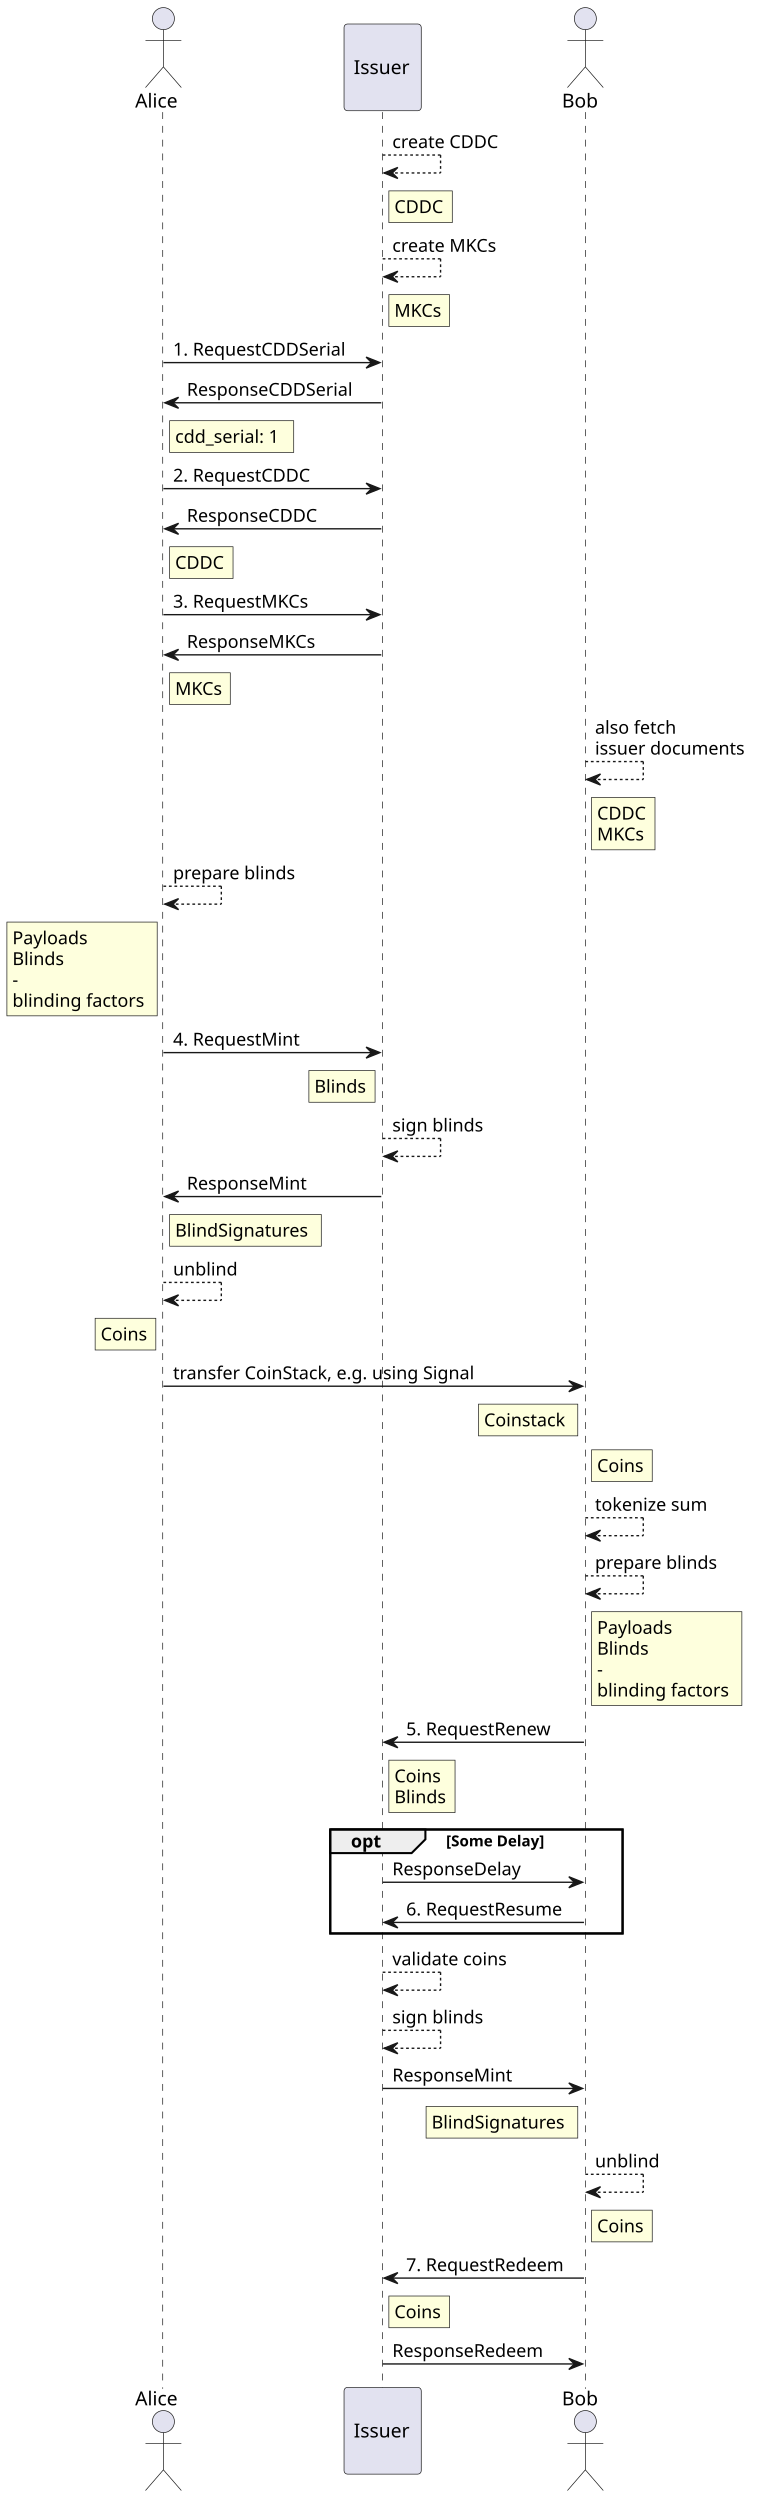
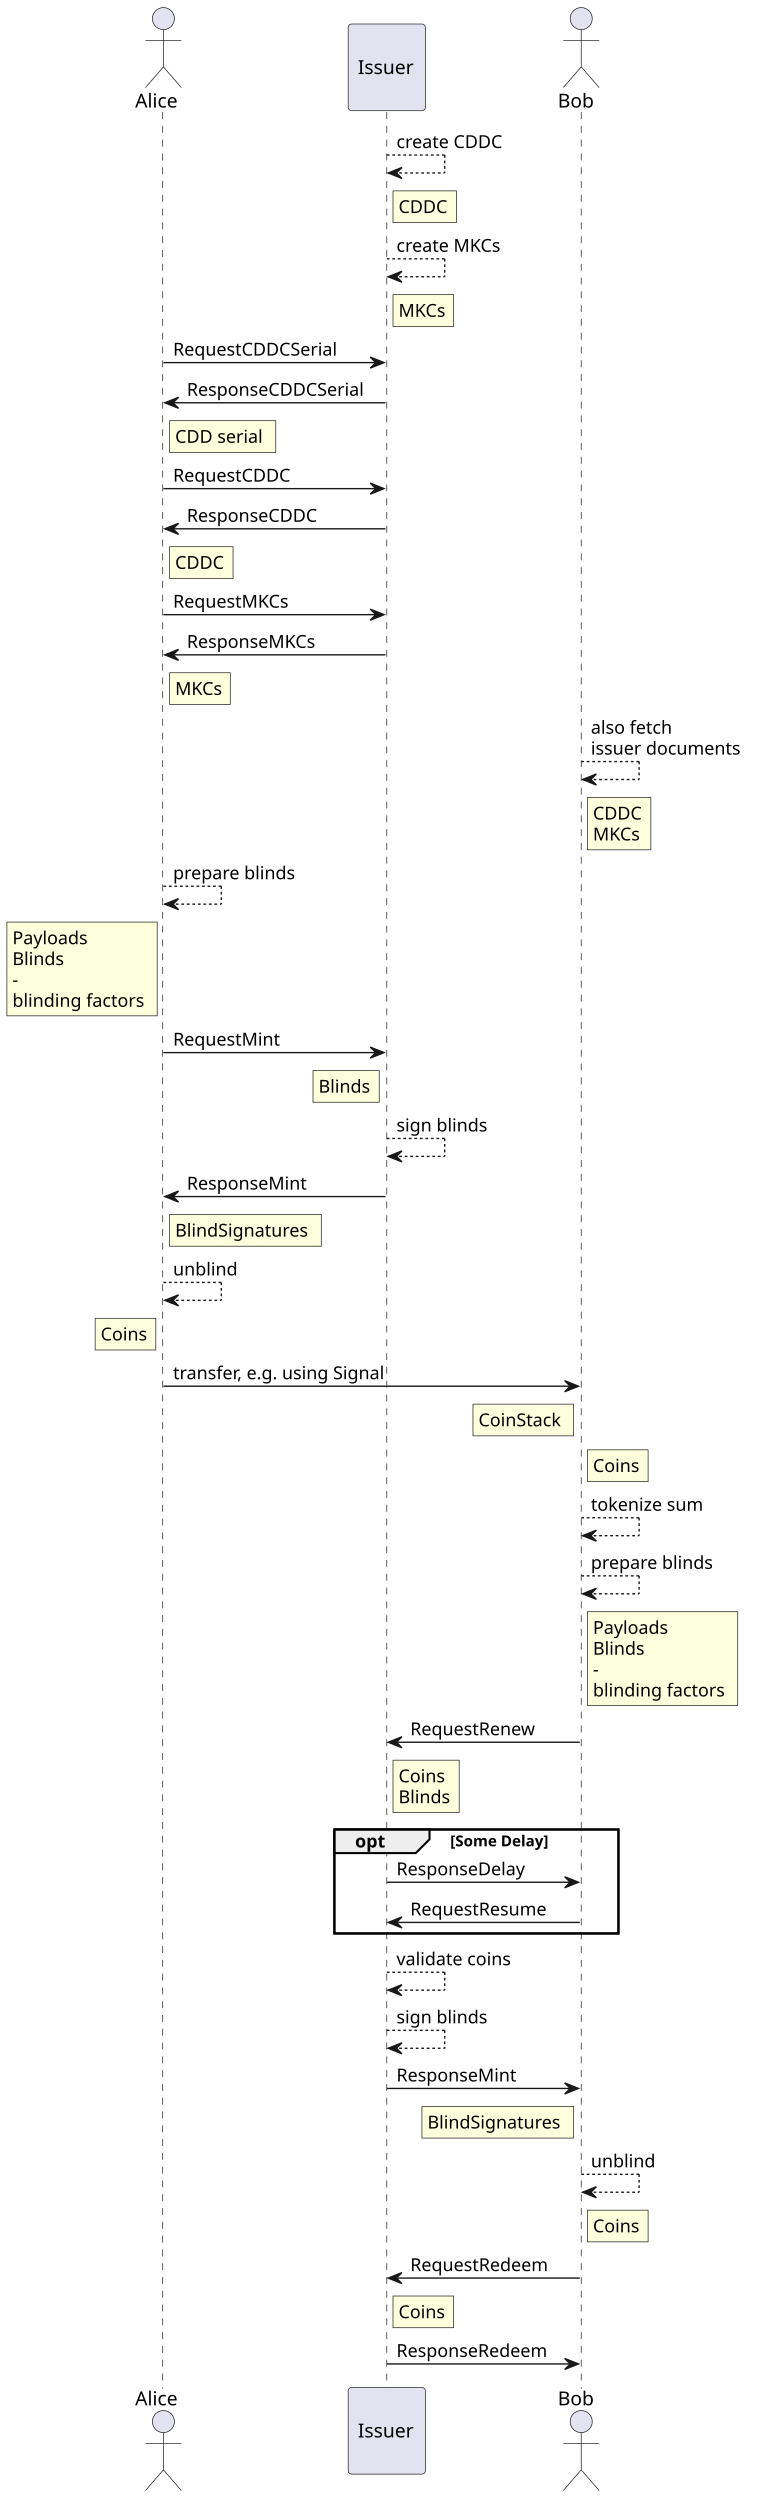
- <svg xmlns="http://www.w3.org/2000/svg" contentStyleType="text/css" height="1813px" preserveAspectRatio="none" style="width:553px;height:1813px;background:#00000000;" version="1.1" viewBox="0 0 553 1813" width="553px" zoomAndPan="magnify">
+ <svg xmlns="http://www.w3.org/2000/svg" contentStyleType="text/css" height="1813px" preserveAspectRatio="none" style="width:550px;height:1813px;background:#00000000;" version="1.1" viewBox="0 0 550 1813" width="550px" zoomAndPan="magnify">
  <defs />
  <g>
-     <rect height="75.398" style="stroke:#000000;stroke-width:1.5;fill:none;" width="212" x="239.5" y="1326.742" />
+     <rect height="75.398" style="stroke:#000000;stroke-width:1.5;fill:none;" width="206" x="242.5" y="1326.742" />
    <line style="stroke:#181818;stroke-width:0.5;fill:none;stroke-dasharray:5.0,5.0;" x1="118" x2="118" y1="81.297" y2="1732.336" />
-     <line style="stroke:#181818;stroke-width:0.5;fill:none;stroke-dasharray:5.0,5.0;" x1="277.5" x2="277.5" y1="81.297" y2="1732.336" />
-     <line style="stroke:#181818;stroke-width:0.5;fill:none;stroke-dasharray:5.0,5.0;" x1="424.5" x2="424.5" y1="81.297" y2="1732.336" />
+     <line style="stroke:#181818;stroke-width:0.5;fill:none;stroke-dasharray:5.0,5.0;" x1="280.5" x2="280.5" y1="81.297" y2="1732.336" />
+     <line style="stroke:#181818;stroke-width:0.5;fill:none;stroke-dasharray:5.0,5.0;" x1="421.5" x2="421.5" y1="81.297" y2="1732.336" />
    <text fill="#000000" font-family="sans-serif" font-size="14" lengthAdjust="spacing" textLength="35" x="98" y="77.995">Alice</text>
    <ellipse cx="118.5" cy="13.5" fill="#E2E2F0" rx="8" ry="8" style="stroke:#181818;stroke-width:0.5;" />
    <path d="M118.5,21.5 L118.5,48.5 M105.5,29.5 L131.5,29.5 M118.5,48.5 L105.5,63.5 M118.5,48.5 L131.5,63.5 " fill="none" style="stroke:#181818;stroke-width:0.5;" />
    <text fill="#000000" font-family="sans-serif" font-size="14" lengthAdjust="spacing" textLength="35" x="98" y="1744.331">Alice</text>
    <ellipse cx="118.5" cy="1756.133" fill="#E2E2F0" rx="8" ry="8" style="stroke:#181818;stroke-width:0.5;" />
    <path d="M118.5,1764.133 L118.5,1791.133 M105.5,1772.133 L131.5,1772.133 M118.5,1791.133 L105.5,1806.133 M118.5,1791.133 L131.5,1806.133 " fill="none" style="stroke:#181818;stroke-width:0.5;" />
-     <rect fill="#E2E2F0" height="62.891" rx="2.5" ry="2.5" style="stroke:#181818;stroke-width:0.5;" width="56" x="249.5" y="17.406" />
-     <text fill="#000000" font-family="sans-serif" font-size="14" lengthAdjust="spacing" textLength="4" x="275.5" y="37.401"> </text>
-     <text fill="#000000" font-family="sans-serif" font-size="14" lengthAdjust="spacing" textLength="42" x="256.5" y="53.698">Issuer</text>
-     <text fill="#000000" font-family="sans-serif" font-size="14" lengthAdjust="spacing" textLength="4" x="275.5" y="69.995"> </text>
-     <rect fill="#E2E2F0" height="62.891" rx="2.5" ry="2.5" style="stroke:#181818;stroke-width:0.5;" width="56" x="249.5" y="1731.336" />
-     <text fill="#000000" font-family="sans-serif" font-size="14" lengthAdjust="spacing" textLength="4" x="275.5" y="1751.331"> </text>
-     <text fill="#000000" font-family="sans-serif" font-size="14" lengthAdjust="spacing" textLength="42" x="256.5" y="1767.628">Issuer</text>
-     <text fill="#000000" font-family="sans-serif" font-size="14" lengthAdjust="spacing" textLength="4" x="275.5" y="1783.925"> </text>
-     <text fill="#000000" font-family="sans-serif" font-size="14" lengthAdjust="spacing" textLength="28" x="407.5" y="77.995">Bob</text>
-     <ellipse cx="424.5" cy="13.5" fill="#E2E2F0" rx="8" ry="8" style="stroke:#181818;stroke-width:0.5;" />
-     <path d="M424.5,21.5 L424.5,48.5 M411.5,29.5 L437.5,29.5 M424.5,48.5 L411.5,63.5 M424.5,48.5 L437.5,63.5 " fill="none" style="stroke:#181818;stroke-width:0.5;" />
-     <text fill="#000000" font-family="sans-serif" font-size="14" lengthAdjust="spacing" textLength="28" x="407.5" y="1744.331">Bob</text>
-     <ellipse cx="424.5" cy="1756.133" fill="#E2E2F0" rx="8" ry="8" style="stroke:#181818;stroke-width:0.5;" />
-     <path d="M424.5,1764.133 L424.5,1791.133 M411.5,1772.133 L437.5,1772.133 M424.5,1791.133 L411.5,1806.133 M424.5,1791.133 L437.5,1806.133 " fill="none" style="stroke:#181818;stroke-width:0.5;" />
-     <line style="stroke:#181818;stroke-width:1.0;stroke-dasharray:2.0,2.0;" x1="277.5" x2="319.5" y1="112.43" y2="112.43" />
-     <line style="stroke:#181818;stroke-width:1.0;stroke-dasharray:2.0,2.0;" x1="319.5" x2="319.5" y1="112.43" y2="125.43" />
-     <line style="stroke:#181818;stroke-width:1.0;stroke-dasharray:2.0,2.0;" x1="278.5" x2="319.5" y1="125.43" y2="125.43" />
-     <polygon fill="#181818" points="288.5,121.43,278.5,125.43,288.5,129.43,284.5,125.43" style="stroke:#181818;stroke-width:1.0;" />
-     <text fill="#000000" font-family="sans-serif" font-size="13" lengthAdjust="spacing" textLength="83" x="284.5" y="107.364">create CDDC</text>
-     <rect fill="#FEFFDD" height="23" style="stroke:#181818;stroke-width:0.5;" width="46" x="282" y="138.43" />
-     <text fill="#000000" font-family="sans-serif" font-size="13" lengthAdjust="spacing" textLength="38" x="286" y="154.497">CDDC</text>
-     <line style="stroke:#181818;stroke-width:1.0;stroke-dasharray:2.0,2.0;" x1="277.5" x2="319.5" y1="187.695" y2="187.695" />
-     <line style="stroke:#181818;stroke-width:1.0;stroke-dasharray:2.0,2.0;" x1="319.5" x2="319.5" y1="187.695" y2="200.695" />
-     <line style="stroke:#181818;stroke-width:1.0;stroke-dasharray:2.0,2.0;" x1="278.5" x2="319.5" y1="200.695" y2="200.695" />
-     <polygon fill="#181818" points="288.5,196.695,278.5,200.695,288.5,204.695,284.5,200.695" style="stroke:#181818;stroke-width:1.0;" />
-     <text fill="#000000" font-family="sans-serif" font-size="13" lengthAdjust="spacing" textLength="81" x="284.5" y="182.629">create MKCs</text>
-     <rect fill="#FEFFDD" height="23" style="stroke:#181818;stroke-width:0.5;" width="44" x="282" y="213.695" />
-     <text fill="#000000" font-family="sans-serif" font-size="13" lengthAdjust="spacing" textLength="36" x="286" y="229.762">MKCs</text>
-     <polygon fill="#181818" points="265.5,258.961,275.5,262.961,265.5,266.961,269.5,262.961" style="stroke:#181818;stroke-width:1.0;" />
-     <line style="stroke:#181818;stroke-width:1.0;" x1="118.5" x2="271.5" y1="262.961" y2="262.961" />
-     <text fill="#000000" font-family="sans-serif" font-size="13" lengthAdjust="spacing" textLength="135" x="125.5" y="257.895">1. RequestCDDSerial</text>
+     <rect fill="#E2E2F0" height="62.891" rx="2.5" ry="2.5" style="stroke:#181818;stroke-width:0.5;" width="56" x="252.5" y="17.406" />
+     <text fill="#000000" font-family="sans-serif" font-size="14" lengthAdjust="spacing" textLength="4" x="278.5" y="37.401"> </text>
+     <text fill="#000000" font-family="sans-serif" font-size="14" lengthAdjust="spacing" textLength="42" x="259.5" y="53.698">Issuer</text>
+     <text fill="#000000" font-family="sans-serif" font-size="14" lengthAdjust="spacing" textLength="4" x="278.5" y="69.995"> </text>
+     <rect fill="#E2E2F0" height="62.891" rx="2.5" ry="2.5" style="stroke:#181818;stroke-width:0.5;" width="56" x="252.5" y="1731.336" />
+     <text fill="#000000" font-family="sans-serif" font-size="14" lengthAdjust="spacing" textLength="4" x="278.5" y="1751.331"> </text>
+     <text fill="#000000" font-family="sans-serif" font-size="14" lengthAdjust="spacing" textLength="42" x="259.5" y="1767.628">Issuer</text>
+     <text fill="#000000" font-family="sans-serif" font-size="14" lengthAdjust="spacing" textLength="4" x="278.5" y="1783.925"> </text>
+     <text fill="#000000" font-family="sans-serif" font-size="14" lengthAdjust="spacing" textLength="28" x="404.5" y="77.995">Bob</text>
+     <ellipse cx="421.5" cy="13.5" fill="#E2E2F0" rx="8" ry="8" style="stroke:#181818;stroke-width:0.5;" />
+     <path d="M421.5,21.5 L421.5,48.5 M408.5,29.5 L434.5,29.5 M421.5,48.5 L408.5,63.5 M421.5,48.5 L434.5,63.5 " fill="none" style="stroke:#181818;stroke-width:0.5;" />
+     <text fill="#000000" font-family="sans-serif" font-size="14" lengthAdjust="spacing" textLength="28" x="404.5" y="1744.331">Bob</text>
+     <ellipse cx="421.5" cy="1756.133" fill="#E2E2F0" rx="8" ry="8" style="stroke:#181818;stroke-width:0.5;" />
+     <path d="M421.5,1764.133 L421.5,1791.133 M408.5,1772.133 L434.5,1772.133 M421.5,1791.133 L408.5,1806.133 M421.5,1791.133 L434.5,1806.133 " fill="none" style="stroke:#181818;stroke-width:0.5;" />
+     <line style="stroke:#181818;stroke-width:1.0;stroke-dasharray:2.0,2.0;" x1="280.5" x2="322.5" y1="112.43" y2="112.43" />
+     <line style="stroke:#181818;stroke-width:1.0;stroke-dasharray:2.0,2.0;" x1="322.5" x2="322.5" y1="112.43" y2="125.43" />
+     <line style="stroke:#181818;stroke-width:1.0;stroke-dasharray:2.0,2.0;" x1="281.5" x2="322.5" y1="125.43" y2="125.43" />
+     <polygon fill="#181818" points="291.5,121.43,281.5,125.43,291.5,129.43,287.5,125.43" style="stroke:#181818;stroke-width:1.0;" />
+     <text fill="#000000" font-family="sans-serif" font-size="13" lengthAdjust="spacing" textLength="83" x="287.5" y="107.364">create CDDC</text>
+     <rect fill="#FEFFDD" height="23" style="stroke:#181818;stroke-width:0.5;" width="46" x="285" y="138.43" />
+     <text fill="#000000" font-family="sans-serif" font-size="13" lengthAdjust="spacing" textLength="38" x="289" y="154.497">CDDC</text>
+     <line style="stroke:#181818;stroke-width:1.0;stroke-dasharray:2.0,2.0;" x1="280.5" x2="322.5" y1="187.695" y2="187.695" />
+     <line style="stroke:#181818;stroke-width:1.0;stroke-dasharray:2.0,2.0;" x1="322.5" x2="322.5" y1="187.695" y2="200.695" />
+     <line style="stroke:#181818;stroke-width:1.0;stroke-dasharray:2.0,2.0;" x1="281.5" x2="322.5" y1="200.695" y2="200.695" />
+     <polygon fill="#181818" points="291.5,196.695,281.5,200.695,291.5,204.695,287.5,200.695" style="stroke:#181818;stroke-width:1.0;" />
+     <text fill="#000000" font-family="sans-serif" font-size="13" lengthAdjust="spacing" textLength="81" x="287.5" y="182.629">create MKCs</text>
+     <rect fill="#FEFFDD" height="23" style="stroke:#181818;stroke-width:0.5;" width="44" x="285" y="213.695" />
+     <text fill="#000000" font-family="sans-serif" font-size="13" lengthAdjust="spacing" textLength="36" x="289" y="229.762">MKCs</text>
+     <polygon fill="#181818" points="268.5,258.961,278.5,262.961,268.5,266.961,272.5,262.961" style="stroke:#181818;stroke-width:1.0;" />
+     <line style="stroke:#181818;stroke-width:1.0;" x1="118.5" x2="274.5" y1="262.961" y2="262.961" />
+     <text fill="#000000" font-family="sans-serif" font-size="13" lengthAdjust="spacing" textLength="128" x="125.5" y="257.895">RequestCDDCSerial</text>
    <polygon fill="#181818" points="129.5,288.094,119.5,292.094,129.5,296.094,125.5,292.094" style="stroke:#181818;stroke-width:1.0;" />
-     <line style="stroke:#181818;stroke-width:1.0;" x1="123.5" x2="276.5" y1="292.094" y2="292.094" />
-     <text fill="#000000" font-family="sans-serif" font-size="13" lengthAdjust="spacing" textLength="129" x="135.5" y="287.028">ResponseCDDSerial</text>
-     <rect fill="#FEFFDD" height="23" style="stroke:#181818;stroke-width:0.5;" width="90" x="123" y="305.094" />
-     <text fill="#000000" font-family="sans-serif" font-size="13" lengthAdjust="spacing" textLength="82" x="127" y="321.161">cdd_serial: 1</text>
-     <polygon fill="#181818" points="265.5,350.359,275.5,354.359,265.5,358.359,269.5,354.359" style="stroke:#181818;stroke-width:1.0;" />
-     <line style="stroke:#181818;stroke-width:1.0;" x1="118.5" x2="271.5" y1="354.359" y2="354.359" />
-     <text fill="#000000" font-family="sans-serif" font-size="13" lengthAdjust="spacing" textLength="107" x="125.5" y="349.293">2. RequestCDDC</text>
+     <line style="stroke:#181818;stroke-width:1.0;" x1="123.5" x2="279.5" y1="292.094" y2="292.094" />
+     <text fill="#000000" font-family="sans-serif" font-size="13" lengthAdjust="spacing" textLength="138" x="135.5" y="287.028">ResponseCDDCSerial</text>
+     <rect fill="#FEFFDD" height="23" style="stroke:#181818;stroke-width:0.5;" width="77" x="123" y="305.094" />
+     <text fill="#000000" font-family="sans-serif" font-size="13" lengthAdjust="spacing" textLength="69" x="127" y="321.161">CDD serial</text>
+     <polygon fill="#181818" points="268.5,350.359,278.5,354.359,268.5,358.359,272.5,354.359" style="stroke:#181818;stroke-width:1.0;" />
+     <line style="stroke:#181818;stroke-width:1.0;" x1="118.5" x2="274.5" y1="354.359" y2="354.359" />
+     <text fill="#000000" font-family="sans-serif" font-size="13" lengthAdjust="spacing" textLength="91" x="125.5" y="349.293">RequestCDDC</text>
    <polygon fill="#181818" points="129.5,379.492,119.5,383.492,129.5,387.492,125.5,383.492" style="stroke:#181818;stroke-width:1.0;" />
-     <line style="stroke:#181818;stroke-width:1.0;" x1="123.5" x2="276.5" y1="383.492" y2="383.492" />
+     <line style="stroke:#181818;stroke-width:1.0;" x1="123.5" x2="279.5" y1="383.492" y2="383.492" />
    <text fill="#000000" font-family="sans-serif" font-size="13" lengthAdjust="spacing" textLength="101" x="135.5" y="378.426">ResponseCDDC</text>
    <rect fill="#FEFFDD" height="23" style="stroke:#181818;stroke-width:0.5;" width="46" x="123" y="396.492" />
    <text fill="#000000" font-family="sans-serif" font-size="13" lengthAdjust="spacing" textLength="38" x="127" y="412.559">CDDC</text>
-     <polygon fill="#181818" points="265.5,441.758,275.5,445.758,265.5,449.758,269.5,445.758" style="stroke:#181818;stroke-width:1.0;" />
-     <line style="stroke:#181818;stroke-width:1.0;" x1="118.5" x2="271.5" y1="445.758" y2="445.758" />
-     <text fill="#000000" font-family="sans-serif" font-size="13" lengthAdjust="spacing" textLength="105" x="125.5" y="440.692">3. RequestMKCs</text>
+     <polygon fill="#181818" points="268.5,441.758,278.5,445.758,268.5,449.758,272.5,445.758" style="stroke:#181818;stroke-width:1.0;" />
+     <line style="stroke:#181818;stroke-width:1.0;" x1="118.5" x2="274.5" y1="445.758" y2="445.758" />
+     <text fill="#000000" font-family="sans-serif" font-size="13" lengthAdjust="spacing" textLength="89" x="125.5" y="440.692">RequestMKCs</text>
    <polygon fill="#181818" points="129.5,470.891,119.5,474.891,129.5,478.891,125.5,474.891" style="stroke:#181818;stroke-width:1.0;" />
-     <line style="stroke:#181818;stroke-width:1.0;" x1="123.5" x2="276.5" y1="474.891" y2="474.891" />
+     <line style="stroke:#181818;stroke-width:1.0;" x1="123.5" x2="279.5" y1="474.891" y2="474.891" />
    <text fill="#000000" font-family="sans-serif" font-size="13" lengthAdjust="spacing" textLength="99" x="135.5" y="469.825">ResponseMKCs</text>
    <rect fill="#FEFFDD" height="23" style="stroke:#181818;stroke-width:0.5;" width="44" x="123" y="487.891" />
    <text fill="#000000" font-family="sans-serif" font-size="13" lengthAdjust="spacing" textLength="36" x="127" y="503.957">MKCs</text>
-     <line style="stroke:#181818;stroke-width:1.0;stroke-dasharray:2.0,2.0;" x1="424.5" x2="466.5" y1="552.289" y2="552.289" />
-     <line style="stroke:#181818;stroke-width:1.0;stroke-dasharray:2.0,2.0;" x1="466.5" x2="466.5" y1="552.289" y2="565.289" />
-     <line style="stroke:#181818;stroke-width:1.0;stroke-dasharray:2.0,2.0;" x1="425.5" x2="466.5" y1="565.289" y2="565.289" />
-     <polygon fill="#181818" points="435.5,561.289,425.5,565.289,435.5,569.289,431.5,565.289" style="stroke:#181818;stroke-width:1.0;" />
-     <text fill="#000000" font-family="sans-serif" font-size="13" lengthAdjust="spacing" textLength="64" x="431.5" y="532.09">also fetch</text>
-     <text fill="#000000" font-family="sans-serif" font-size="13" lengthAdjust="spacing" textLength="115" x="431.5" y="547.223">issuer documents</text>
-     <rect fill="#FEFFDD" height="38" style="stroke:#181818;stroke-width:0.5;" width="46" x="429" y="578.289" />
-     <text fill="#000000" font-family="sans-serif" font-size="13" lengthAdjust="spacing" textLength="38" x="433" y="594.356">CDDC</text>
-     <text fill="#000000" font-family="sans-serif" font-size="13" lengthAdjust="spacing" textLength="36" x="433" y="609.489">MKCs</text>
+     <line style="stroke:#181818;stroke-width:1.0;stroke-dasharray:2.0,2.0;" x1="421.5" x2="463.5" y1="552.289" y2="552.289" />
+     <line style="stroke:#181818;stroke-width:1.0;stroke-dasharray:2.0,2.0;" x1="463.5" x2="463.5" y1="552.289" y2="565.289" />
+     <line style="stroke:#181818;stroke-width:1.0;stroke-dasharray:2.0,2.0;" x1="422.5" x2="463.5" y1="565.289" y2="565.289" />
+     <polygon fill="#181818" points="432.5,561.289,422.5,565.289,432.5,569.289,428.5,565.289" style="stroke:#181818;stroke-width:1.0;" />
+     <text fill="#000000" font-family="sans-serif" font-size="13" lengthAdjust="spacing" textLength="64" x="428.5" y="532.09">also fetch</text>
+     <text fill="#000000" font-family="sans-serif" font-size="13" lengthAdjust="spacing" textLength="115" x="428.5" y="547.223">issuer documents</text>
+     <rect fill="#FEFFDD" height="38" style="stroke:#181818;stroke-width:0.5;" width="46" x="426" y="578.289" />
+     <text fill="#000000" font-family="sans-serif" font-size="13" lengthAdjust="spacing" textLength="38" x="430" y="594.356">CDDC</text>
+     <text fill="#000000" font-family="sans-serif" font-size="13" lengthAdjust="spacing" textLength="36" x="430" y="609.489">MKCs</text>
    <line style="stroke:#181818;stroke-width:1.0;stroke-dasharray:2.0,2.0;" x1="118.5" x2="160.5" y1="642.688" y2="642.688" />
    <line style="stroke:#181818;stroke-width:1.0;stroke-dasharray:2.0,2.0;" x1="160.5" x2="160.5" y1="642.688" y2="655.688" />
    <line style="stroke:#181818;stroke-width:1.0;stroke-dasharray:2.0,2.0;" x1="119.5" x2="160.5" y1="655.688" y2="655.688" />
    <polygon fill="#181818" points="129.5,651.688,119.5,655.688,129.5,659.688,125.5,655.688" style="stroke:#181818;stroke-width:1.0;" />
    <text fill="#000000" font-family="sans-serif" font-size="13" lengthAdjust="spacing" textLength="93" x="125.5" y="637.622">prepare blinds</text>
    <rect fill="#FEFFDD" height="68" style="stroke:#181818;stroke-width:0.5;" width="109" x="5" y="668.688" />
    <text fill="#000000" font-family="sans-serif" font-size="13" lengthAdjust="spacing" textLength="59" x="9" y="684.754">Payloads</text>
    <text fill="#000000" font-family="sans-serif" font-size="13" lengthAdjust="spacing" textLength="40" x="9" y="699.887">Blinds</text>
    <text fill="#000000" font-family="sans-serif" font-size="13" lengthAdjust="spacing" textLength="5" x="9" y="715.02">-</text>
    <text fill="#000000" font-family="sans-serif" font-size="13" lengthAdjust="spacing" textLength="101" x="9" y="730.153">blinding factors</text>
-     <polygon fill="#181818" points="265.5,759.352,275.5,763.352,265.5,767.352,269.5,763.352" style="stroke:#181818;stroke-width:1.0;" />
-     <line style="stroke:#181818;stroke-width:1.0;" x1="118.5" x2="271.5" y1="763.352" y2="763.352" />
-     <text fill="#000000" font-family="sans-serif" font-size="13" lengthAdjust="spacing" textLength="97" x="125.5" y="758.286">4. RequestMint</text>
-     <rect fill="#FEFFDD" height="23" style="stroke:#181818;stroke-width:0.5;" width="48" x="224" y="776.352" />
-     <text fill="#000000" font-family="sans-serif" font-size="13" lengthAdjust="spacing" textLength="40" x="228" y="792.418">Blinds</text>
-     <line style="stroke:#181818;stroke-width:1.0;stroke-dasharray:2.0,2.0;" x1="277.5" x2="319.5" y1="825.617" y2="825.617" />
-     <line style="stroke:#181818;stroke-width:1.0;stroke-dasharray:2.0,2.0;" x1="319.5" x2="319.5" y1="825.617" y2="838.617" />
-     <line style="stroke:#181818;stroke-width:1.0;stroke-dasharray:2.0,2.0;" x1="278.5" x2="319.5" y1="838.617" y2="838.617" />
-     <polygon fill="#181818" points="288.5,834.617,278.5,838.617,288.5,842.617,284.5,838.617" style="stroke:#181818;stroke-width:1.0;" />
-     <text fill="#000000" font-family="sans-serif" font-size="13" lengthAdjust="spacing" textLength="70" x="284.5" y="820.551">sign blinds</text>
+     <polygon fill="#181818" points="268.5,759.352,278.5,763.352,268.5,767.352,272.5,763.352" style="stroke:#181818;stroke-width:1.0;" />
+     <line style="stroke:#181818;stroke-width:1.0;" x1="118.5" x2="274.5" y1="763.352" y2="763.352" />
+     <text fill="#000000" font-family="sans-serif" font-size="13" lengthAdjust="spacing" textLength="81" x="125.5" y="758.286">RequestMint</text>
+     <rect fill="#FEFFDD" height="23" style="stroke:#181818;stroke-width:0.5;" width="48" x="227" y="776.352" />
+     <text fill="#000000" font-family="sans-serif" font-size="13" lengthAdjust="spacing" textLength="40" x="231" y="792.418">Blinds</text>
+     <line style="stroke:#181818;stroke-width:1.0;stroke-dasharray:2.0,2.0;" x1="280.5" x2="322.5" y1="825.617" y2="825.617" />
+     <line style="stroke:#181818;stroke-width:1.0;stroke-dasharray:2.0,2.0;" x1="322.5" x2="322.5" y1="825.617" y2="838.617" />
+     <line style="stroke:#181818;stroke-width:1.0;stroke-dasharray:2.0,2.0;" x1="281.5" x2="322.5" y1="838.617" y2="838.617" />
+     <polygon fill="#181818" points="291.5,834.617,281.5,838.617,291.5,842.617,287.5,838.617" style="stroke:#181818;stroke-width:1.0;" />
+     <text fill="#000000" font-family="sans-serif" font-size="13" lengthAdjust="spacing" textLength="70" x="287.5" y="820.551">sign blinds</text>
    <polygon fill="#181818" points="129.5,863.75,119.5,867.75,129.5,871.75,125.5,867.75" style="stroke:#181818;stroke-width:1.0;" />
-     <line style="stroke:#181818;stroke-width:1.0;" x1="123.5" x2="276.5" y1="867.75" y2="867.75" />
+     <line style="stroke:#181818;stroke-width:1.0;" x1="123.5" x2="279.5" y1="867.75" y2="867.75" />
    <text fill="#000000" font-family="sans-serif" font-size="13" lengthAdjust="spacing" textLength="91" x="135.5" y="862.684">ResponseMint</text>
    <rect fill="#FEFFDD" height="23" style="stroke:#181818;stroke-width:0.5;" width="110" x="123" y="880.75" />
    <text fill="#000000" font-family="sans-serif" font-size="13" lengthAdjust="spacing" textLength="102" x="127" y="896.817">BlindSignatures</text>
    <line style="stroke:#181818;stroke-width:1.0;stroke-dasharray:2.0,2.0;" x1="118.5" x2="160.5" y1="930.016" y2="930.016" />
    <line style="stroke:#181818;stroke-width:1.0;stroke-dasharray:2.0,2.0;" x1="160.5" x2="160.5" y1="930.016" y2="943.016" />
    <line style="stroke:#181818;stroke-width:1.0;stroke-dasharray:2.0,2.0;" x1="119.5" x2="160.5" y1="943.016" y2="943.016" />
    <polygon fill="#181818" points="129.5,939.016,119.5,943.016,129.5,947.016,125.5,943.016" style="stroke:#181818;stroke-width:1.0;" />
    <text fill="#000000" font-family="sans-serif" font-size="13" lengthAdjust="spacing" textLength="48" x="125.5" y="924.95">unblind</text>
    <rect fill="#FEFFDD" height="23" style="stroke:#181818;stroke-width:0.5;" width="44" x="69" y="956.016" />
    <text fill="#000000" font-family="sans-serif" font-size="13" lengthAdjust="spacing" textLength="36" x="73" y="972.082">Coins</text>
-     <polygon fill="#181818" points="412.5,1001.281,422.5,1005.281,412.5,1009.281,416.5,1005.281" style="stroke:#181818;stroke-width:1.0;" />
-     <line style="stroke:#181818;stroke-width:1.0;" x1="118.5" x2="418.5" y1="1005.281" y2="1005.281" />
-     <text fill="#000000" font-family="sans-serif" font-size="13" lengthAdjust="spacing" textLength="235" x="125.5" y="1000.215">transfer CoinStack, e.g. using Signal</text>
-     <rect fill="#FEFFDD" height="23" style="stroke:#181818;stroke-width:0.5;" width="72" x="347" y="1018.281" />
-     <text fill="#000000" font-family="sans-serif" font-size="13" lengthAdjust="spacing" textLength="64" x="351" y="1034.348">Coinstack</text>
-     <rect fill="#FEFFDD" height="23" style="stroke:#181818;stroke-width:0.5;" width="44" x="429" y="1051.414" />
-     <text fill="#000000" font-family="sans-serif" font-size="13" lengthAdjust="spacing" textLength="36" x="433" y="1067.481">Coins</text>
-     <line style="stroke:#181818;stroke-width:1.0;stroke-dasharray:2.0,2.0;" x1="424.5" x2="466.5" y1="1100.68" y2="1100.68" />
-     <line style="stroke:#181818;stroke-width:1.0;stroke-dasharray:2.0,2.0;" x1="466.5" x2="466.5" y1="1100.68" y2="1113.68" />
-     <line style="stroke:#181818;stroke-width:1.0;stroke-dasharray:2.0,2.0;" x1="425.5" x2="466.5" y1="1113.68" y2="1113.68" />
-     <polygon fill="#181818" points="435.5,1109.68,425.5,1113.68,435.5,1117.68,431.5,1113.68" style="stroke:#181818;stroke-width:1.0;" />
-     <text fill="#000000" font-family="sans-serif" font-size="13" lengthAdjust="spacing" textLength="88" x="431.5" y="1095.614">tokenize sum</text>
-     <line style="stroke:#181818;stroke-width:1.0;stroke-dasharray:2.0,2.0;" x1="424.5" x2="466.5" y1="1142.812" y2="1142.812" />
-     <line style="stroke:#181818;stroke-width:1.0;stroke-dasharray:2.0,2.0;" x1="466.5" x2="466.5" y1="1142.812" y2="1155.812" />
-     <line style="stroke:#181818;stroke-width:1.0;stroke-dasharray:2.0,2.0;" x1="425.5" x2="466.5" y1="1155.812" y2="1155.812" />
-     <polygon fill="#181818" points="435.5,1151.812,425.5,1155.812,435.5,1159.812,431.5,1155.812" style="stroke:#181818;stroke-width:1.0;" />
-     <text fill="#000000" font-family="sans-serif" font-size="13" lengthAdjust="spacing" textLength="93" x="431.5" y="1137.747">prepare blinds</text>
-     <rect fill="#FEFFDD" height="68" style="stroke:#181818;stroke-width:0.5;" width="109" x="429" y="1168.812" />
-     <text fill="#000000" font-family="sans-serif" font-size="13" lengthAdjust="spacing" textLength="59" x="433" y="1184.879">Payloads</text>
-     <text fill="#000000" font-family="sans-serif" font-size="13" lengthAdjust="spacing" textLength="40" x="433" y="1200.012">Blinds</text>
-     <text fill="#000000" font-family="sans-serif" font-size="13" lengthAdjust="spacing" textLength="5" x="433" y="1215.145">-</text>
-     <text fill="#000000" font-family="sans-serif" font-size="13" lengthAdjust="spacing" textLength="101" x="433" y="1230.278">blinding factors</text>
-     <polygon fill="#181818" points="288.5,1259.477,278.5,1263.477,288.5,1267.477,284.5,1263.477" style="stroke:#181818;stroke-width:1.0;" />
-     <line style="stroke:#181818;stroke-width:1.0;" x1="282.5" x2="423.5" y1="1263.477" y2="1263.477" />
-     <text fill="#000000" font-family="sans-serif" font-size="13" lengthAdjust="spacing" textLength="113" x="294.5" y="1258.411">5. RequestRenew</text>
-     <rect fill="#FEFFDD" height="38" style="stroke:#181818;stroke-width:0.5;" width="48" x="282" y="1276.477" />
-     <text fill="#000000" font-family="sans-serif" font-size="13" lengthAdjust="spacing" textLength="36" x="286" y="1292.543">Coins</text>
-     <text fill="#000000" font-family="sans-serif" font-size="13" lengthAdjust="spacing" textLength="40" x="286" y="1307.676">Blinds</text>
-     <path d="M239.5,1326.742 L308.5,1326.742 L308.5,1333.875 L298.5,1343.875 L239.5,1343.875 L239.5,1326.742 " fill="#EEEEEE" style="stroke:#000000;stroke-width:1.5;" />
-     <rect fill="none" height="75.398" style="stroke:#000000;stroke-width:1.5;" width="212" x="239.5" y="1326.742" />
-     <text fill="#000000" font-family="sans-serif" font-size="13" font-weight="bold" lengthAdjust="spacing" textLength="24" x="254.5" y="1339.809">opt</text>
-     <text fill="#000000" font-family="sans-serif" font-size="11" font-weight="bold" lengthAdjust="spacing" textLength="82" x="323.5" y="1338.953">[Some Delay]</text>
-     <polygon fill="#181818" points="412.5,1361.008,422.5,1365.008,412.5,1369.008,416.5,1365.008" style="stroke:#181818;stroke-width:1.0;" />
-     <line style="stroke:#181818;stroke-width:1.0;" x1="277.5" x2="418.5" y1="1365.008" y2="1365.008" />
-     <text fill="#000000" font-family="sans-serif" font-size="13" lengthAdjust="spacing" textLength="101" x="284.5" y="1359.942">ResponseDelay</text>
-     <polygon fill="#181818" points="288.5,1390.141,278.5,1394.141,288.5,1398.141,284.5,1394.141" style="stroke:#181818;stroke-width:1.0;" />
-     <line style="stroke:#181818;stroke-width:1.0;" x1="282.5" x2="423.5" y1="1394.141" y2="1394.141" />
-     <text fill="#000000" font-family="sans-serif" font-size="13" lengthAdjust="spacing" textLength="122" x="294.5" y="1389.075">6. RequestResume</text>
-     <line style="stroke:#181818;stroke-width:1.0;stroke-dasharray:2.0,2.0;" x1="277.5" x2="319.5" y1="1430.273" y2="1430.273" />
-     <line style="stroke:#181818;stroke-width:1.0;stroke-dasharray:2.0,2.0;" x1="319.5" x2="319.5" y1="1430.273" y2="1443.273" />
-     <line style="stroke:#181818;stroke-width:1.0;stroke-dasharray:2.0,2.0;" x1="278.5" x2="319.5" y1="1443.273" y2="1443.273" />
-     <polygon fill="#181818" points="288.5,1439.273,278.5,1443.273,288.5,1447.273,284.5,1443.273" style="stroke:#181818;stroke-width:1.0;" />
-     <text fill="#000000" font-family="sans-serif" font-size="13" lengthAdjust="spacing" textLength="91" x="284.5" y="1425.207">validate coins</text>
-     <line style="stroke:#181818;stroke-width:1.0;stroke-dasharray:2.0,2.0;" x1="277.5" x2="319.5" y1="1472.406" y2="1472.406" />
-     <line style="stroke:#181818;stroke-width:1.0;stroke-dasharray:2.0,2.0;" x1="319.5" x2="319.5" y1="1472.406" y2="1485.406" />
-     <line style="stroke:#181818;stroke-width:1.0;stroke-dasharray:2.0,2.0;" x1="278.5" x2="319.5" y1="1485.406" y2="1485.406" />
-     <polygon fill="#181818" points="288.5,1481.406,278.5,1485.406,288.5,1489.406,284.5,1485.406" style="stroke:#181818;stroke-width:1.0;" />
-     <text fill="#000000" font-family="sans-serif" font-size="13" lengthAdjust="spacing" textLength="70" x="284.5" y="1467.34">sign blinds</text>
-     <polygon fill="#181818" points="412.5,1510.539,422.5,1514.539,412.5,1518.539,416.5,1514.539" style="stroke:#181818;stroke-width:1.0;" />
-     <line style="stroke:#181818;stroke-width:1.0;" x1="277.5" x2="418.5" y1="1514.539" y2="1514.539" />
-     <text fill="#000000" font-family="sans-serif" font-size="13" lengthAdjust="spacing" textLength="91" x="284.5" y="1509.473">ResponseMint</text>
-     <rect fill="#FEFFDD" height="23" style="stroke:#181818;stroke-width:0.5;" width="110" x="309" y="1527.539" />
-     <text fill="#000000" font-family="sans-serif" font-size="13" lengthAdjust="spacing" textLength="102" x="313" y="1543.606">BlindSignatures</text>
-     <line style="stroke:#181818;stroke-width:1.0;stroke-dasharray:2.0,2.0;" x1="424.5" x2="466.5" y1="1576.805" y2="1576.805" />
-     <line style="stroke:#181818;stroke-width:1.0;stroke-dasharray:2.0,2.0;" x1="466.5" x2="466.5" y1="1576.805" y2="1589.805" />
-     <line style="stroke:#181818;stroke-width:1.0;stroke-dasharray:2.0,2.0;" x1="425.5" x2="466.5" y1="1589.805" y2="1589.805" />
-     <polygon fill="#181818" points="435.5,1585.805,425.5,1589.805,435.5,1593.805,431.5,1589.805" style="stroke:#181818;stroke-width:1.0;" />
-     <text fill="#000000" font-family="sans-serif" font-size="13" lengthAdjust="spacing" textLength="48" x="431.5" y="1571.739">unblind</text>
-     <rect fill="#FEFFDD" height="23" style="stroke:#181818;stroke-width:0.5;" width="44" x="429" y="1602.805" />
-     <text fill="#000000" font-family="sans-serif" font-size="13" lengthAdjust="spacing" textLength="36" x="433" y="1618.872">Coins</text>
-     <polygon fill="#181818" points="288.5,1648.07,278.5,1652.07,288.5,1656.07,284.5,1652.07" style="stroke:#181818;stroke-width:1.0;" />
-     <line style="stroke:#181818;stroke-width:1.0;" x1="282.5" x2="423.5" y1="1652.07" y2="1652.07" />
-     <text fill="#000000" font-family="sans-serif" font-size="13" lengthAdjust="spacing" textLength="123" x="294.5" y="1647.004">7. RequestRedeem</text>
-     <rect fill="#FEFFDD" height="23" style="stroke:#181818;stroke-width:0.5;" width="44" x="282" y="1665.07" />
-     <text fill="#000000" font-family="sans-serif" font-size="13" lengthAdjust="spacing" textLength="36" x="286" y="1681.137">Coins</text>
-     <polygon fill="#181818" points="412.5,1710.336,422.5,1714.336,412.5,1718.336,416.5,1714.336" style="stroke:#181818;stroke-width:1.0;" />
-     <line style="stroke:#181818;stroke-width:1.0;" x1="277.5" x2="418.5" y1="1714.336" y2="1714.336" />
-     <text fill="#000000" font-family="sans-serif" font-size="13" lengthAdjust="spacing" textLength="117" x="284.5" y="1709.27">ResponseRedeem</text>
+     <polygon fill="#181818" points="409.5,1001.281,419.5,1005.281,409.5,1009.281,413.5,1005.281" style="stroke:#181818;stroke-width:1.0;" />
+     <line style="stroke:#181818;stroke-width:1.0;" x1="118.5" x2="415.5" y1="1005.281" y2="1005.281" />
+     <text fill="#000000" font-family="sans-serif" font-size="13" lengthAdjust="spacing" textLength="166" x="125.5" y="1000.215">transfer, e.g. using Signal</text>
+     <rect fill="#FEFFDD" height="23" style="stroke:#181818;stroke-width:0.5;" width="73" x="343" y="1018.281" />
+     <text fill="#000000" font-family="sans-serif" font-size="13" lengthAdjust="spacing" textLength="65" x="347" y="1034.348">CoinStack</text>
+     <rect fill="#FEFFDD" height="23" style="stroke:#181818;stroke-width:0.5;" width="44" x="426" y="1051.414" />
+     <text fill="#000000" font-family="sans-serif" font-size="13" lengthAdjust="spacing" textLength="36" x="430" y="1067.481">Coins</text>
+     <line style="stroke:#181818;stroke-width:1.0;stroke-dasharray:2.0,2.0;" x1="421.5" x2="463.5" y1="1100.68" y2="1100.68" />
+     <line style="stroke:#181818;stroke-width:1.0;stroke-dasharray:2.0,2.0;" x1="463.5" x2="463.5" y1="1100.68" y2="1113.68" />
+     <line style="stroke:#181818;stroke-width:1.0;stroke-dasharray:2.0,2.0;" x1="422.5" x2="463.5" y1="1113.68" y2="1113.68" />
+     <polygon fill="#181818" points="432.5,1109.68,422.5,1113.68,432.5,1117.68,428.5,1113.68" style="stroke:#181818;stroke-width:1.0;" />
+     <text fill="#000000" font-family="sans-serif" font-size="13" lengthAdjust="spacing" textLength="88" x="428.5" y="1095.614">tokenize sum</text>
+     <line style="stroke:#181818;stroke-width:1.0;stroke-dasharray:2.0,2.0;" x1="421.5" x2="463.5" y1="1142.812" y2="1142.812" />
+     <line style="stroke:#181818;stroke-width:1.0;stroke-dasharray:2.0,2.0;" x1="463.5" x2="463.5" y1="1142.812" y2="1155.812" />
+     <line style="stroke:#181818;stroke-width:1.0;stroke-dasharray:2.0,2.0;" x1="422.5" x2="463.5" y1="1155.812" y2="1155.812" />
+     <polygon fill="#181818" points="432.5,1151.812,422.5,1155.812,432.5,1159.812,428.5,1155.812" style="stroke:#181818;stroke-width:1.0;" />
+     <text fill="#000000" font-family="sans-serif" font-size="13" lengthAdjust="spacing" textLength="93" x="428.5" y="1137.747">prepare blinds</text>
+     <rect fill="#FEFFDD" height="68" style="stroke:#181818;stroke-width:0.5;" width="109" x="426" y="1168.812" />
+     <text fill="#000000" font-family="sans-serif" font-size="13" lengthAdjust="spacing" textLength="59" x="430" y="1184.879">Payloads</text>
+     <text fill="#000000" font-family="sans-serif" font-size="13" lengthAdjust="spacing" textLength="40" x="430" y="1200.012">Blinds</text>
+     <text fill="#000000" font-family="sans-serif" font-size="13" lengthAdjust="spacing" textLength="5" x="430" y="1215.145">-</text>
+     <text fill="#000000" font-family="sans-serif" font-size="13" lengthAdjust="spacing" textLength="101" x="430" y="1230.278">blinding factors</text>
+     <polygon fill="#181818" points="291.5,1259.477,281.5,1263.477,291.5,1267.477,287.5,1263.477" style="stroke:#181818;stroke-width:1.0;" />
+     <line style="stroke:#181818;stroke-width:1.0;" x1="285.5" x2="420.5" y1="1263.477" y2="1263.477" />
+     <text fill="#000000" font-family="sans-serif" font-size="13" lengthAdjust="spacing" textLength="97" x="297.5" y="1258.411">RequestRenew</text>
+     <rect fill="#FEFFDD" height="38" style="stroke:#181818;stroke-width:0.5;" width="48" x="285" y="1276.477" />
+     <text fill="#000000" font-family="sans-serif" font-size="13" lengthAdjust="spacing" textLength="36" x="289" y="1292.543">Coins</text>
+     <text fill="#000000" font-family="sans-serif" font-size="13" lengthAdjust="spacing" textLength="40" x="289" y="1307.676">Blinds</text>
+     <path d="M242.5,1326.742 L311.5,1326.742 L311.5,1333.875 L301.5,1343.875 L242.5,1343.875 L242.5,1326.742 " fill="#EEEEEE" style="stroke:#000000;stroke-width:1.5;" />
+     <rect fill="none" height="75.398" style="stroke:#000000;stroke-width:1.5;" width="206" x="242.5" y="1326.742" />
+     <text fill="#000000" font-family="sans-serif" font-size="13" font-weight="bold" lengthAdjust="spacing" textLength="24" x="257.5" y="1339.809">opt</text>
+     <text fill="#000000" font-family="sans-serif" font-size="11" font-weight="bold" lengthAdjust="spacing" textLength="82" x="326.5" y="1338.953">[Some Delay]</text>
+     <polygon fill="#181818" points="409.5,1361.008,419.5,1365.008,409.5,1369.008,413.5,1365.008" style="stroke:#181818;stroke-width:1.0;" />
+     <line style="stroke:#181818;stroke-width:1.0;" x1="280.5" x2="415.5" y1="1365.008" y2="1365.008" />
+     <text fill="#000000" font-family="sans-serif" font-size="13" lengthAdjust="spacing" textLength="101" x="287.5" y="1359.942">ResponseDelay</text>
+     <polygon fill="#181818" points="291.5,1390.141,281.5,1394.141,291.5,1398.141,287.5,1394.141" style="stroke:#181818;stroke-width:1.0;" />
+     <line style="stroke:#181818;stroke-width:1.0;" x1="285.5" x2="420.5" y1="1394.141" y2="1394.141" />
+     <text fill="#000000" font-family="sans-serif" font-size="13" lengthAdjust="spacing" textLength="106" x="297.5" y="1389.075">RequestResume</text>
+     <line style="stroke:#181818;stroke-width:1.0;stroke-dasharray:2.0,2.0;" x1="280.5" x2="322.5" y1="1430.273" y2="1430.273" />
+     <line style="stroke:#181818;stroke-width:1.0;stroke-dasharray:2.0,2.0;" x1="322.5" x2="322.5" y1="1430.273" y2="1443.273" />
+     <line style="stroke:#181818;stroke-width:1.0;stroke-dasharray:2.0,2.0;" x1="281.5" x2="322.5" y1="1443.273" y2="1443.273" />
+     <polygon fill="#181818" points="291.5,1439.273,281.5,1443.273,291.5,1447.273,287.5,1443.273" style="stroke:#181818;stroke-width:1.0;" />
+     <text fill="#000000" font-family="sans-serif" font-size="13" lengthAdjust="spacing" textLength="91" x="287.5" y="1425.207">validate coins</text>
+     <line style="stroke:#181818;stroke-width:1.0;stroke-dasharray:2.0,2.0;" x1="280.5" x2="322.5" y1="1472.406" y2="1472.406" />
+     <line style="stroke:#181818;stroke-width:1.0;stroke-dasharray:2.0,2.0;" x1="322.5" x2="322.5" y1="1472.406" y2="1485.406" />
+     <line style="stroke:#181818;stroke-width:1.0;stroke-dasharray:2.0,2.0;" x1="281.5" x2="322.5" y1="1485.406" y2="1485.406" />
+     <polygon fill="#181818" points="291.5,1481.406,281.5,1485.406,291.5,1489.406,287.5,1485.406" style="stroke:#181818;stroke-width:1.0;" />
+     <text fill="#000000" font-family="sans-serif" font-size="13" lengthAdjust="spacing" textLength="70" x="287.5" y="1467.34">sign blinds</text>
+     <polygon fill="#181818" points="409.5,1510.539,419.5,1514.539,409.5,1518.539,413.5,1514.539" style="stroke:#181818;stroke-width:1.0;" />
+     <line style="stroke:#181818;stroke-width:1.0;" x1="280.5" x2="415.5" y1="1514.539" y2="1514.539" />
+     <text fill="#000000" font-family="sans-serif" font-size="13" lengthAdjust="spacing" textLength="91" x="287.5" y="1509.473">ResponseMint</text>
+     <rect fill="#FEFFDD" height="23" style="stroke:#181818;stroke-width:0.5;" width="110" x="306" y="1527.539" />
+     <text fill="#000000" font-family="sans-serif" font-size="13" lengthAdjust="spacing" textLength="102" x="310" y="1543.606">BlindSignatures</text>
+     <line style="stroke:#181818;stroke-width:1.0;stroke-dasharray:2.0,2.0;" x1="421.5" x2="463.5" y1="1576.805" y2="1576.805" />
+     <line style="stroke:#181818;stroke-width:1.0;stroke-dasharray:2.0,2.0;" x1="463.5" x2="463.5" y1="1576.805" y2="1589.805" />
+     <line style="stroke:#181818;stroke-width:1.0;stroke-dasharray:2.0,2.0;" x1="422.5" x2="463.5" y1="1589.805" y2="1589.805" />
+     <polygon fill="#181818" points="432.5,1585.805,422.5,1589.805,432.5,1593.805,428.5,1589.805" style="stroke:#181818;stroke-width:1.0;" />
+     <text fill="#000000" font-family="sans-serif" font-size="13" lengthAdjust="spacing" textLength="48" x="428.5" y="1571.739">unblind</text>
+     <rect fill="#FEFFDD" height="23" style="stroke:#181818;stroke-width:0.5;" width="44" x="426" y="1602.805" />
+     <text fill="#000000" font-family="sans-serif" font-size="13" lengthAdjust="spacing" textLength="36" x="430" y="1618.872">Coins</text>
+     <polygon fill="#181818" points="291.5,1648.07,281.5,1652.07,291.5,1656.07,287.5,1652.07" style="stroke:#181818;stroke-width:1.0;" />
+     <line style="stroke:#181818;stroke-width:1.0;" x1="285.5" x2="420.5" y1="1652.07" y2="1652.07" />
+     <text fill="#000000" font-family="sans-serif" font-size="13" lengthAdjust="spacing" textLength="107" x="297.5" y="1647.004">RequestRedeem</text>
+     <rect fill="#FEFFDD" height="23" style="stroke:#181818;stroke-width:0.5;" width="44" x="285" y="1665.07" />
+     <text fill="#000000" font-family="sans-serif" font-size="13" lengthAdjust="spacing" textLength="36" x="289" y="1681.137">Coins</text>
+     <polygon fill="#181818" points="409.5,1710.336,419.5,1714.336,409.5,1718.336,413.5,1714.336" style="stroke:#181818;stroke-width:1.0;" />
+     <line style="stroke:#181818;stroke-width:1.0;" x1="280.5" x2="415.5" y1="1714.336" y2="1714.336" />
+     <text fill="#000000" font-family="sans-serif" font-size="13" lengthAdjust="spacing" textLength="117" x="287.5" y="1709.27">ResponseRedeem</text>
  </g>
</svg>
